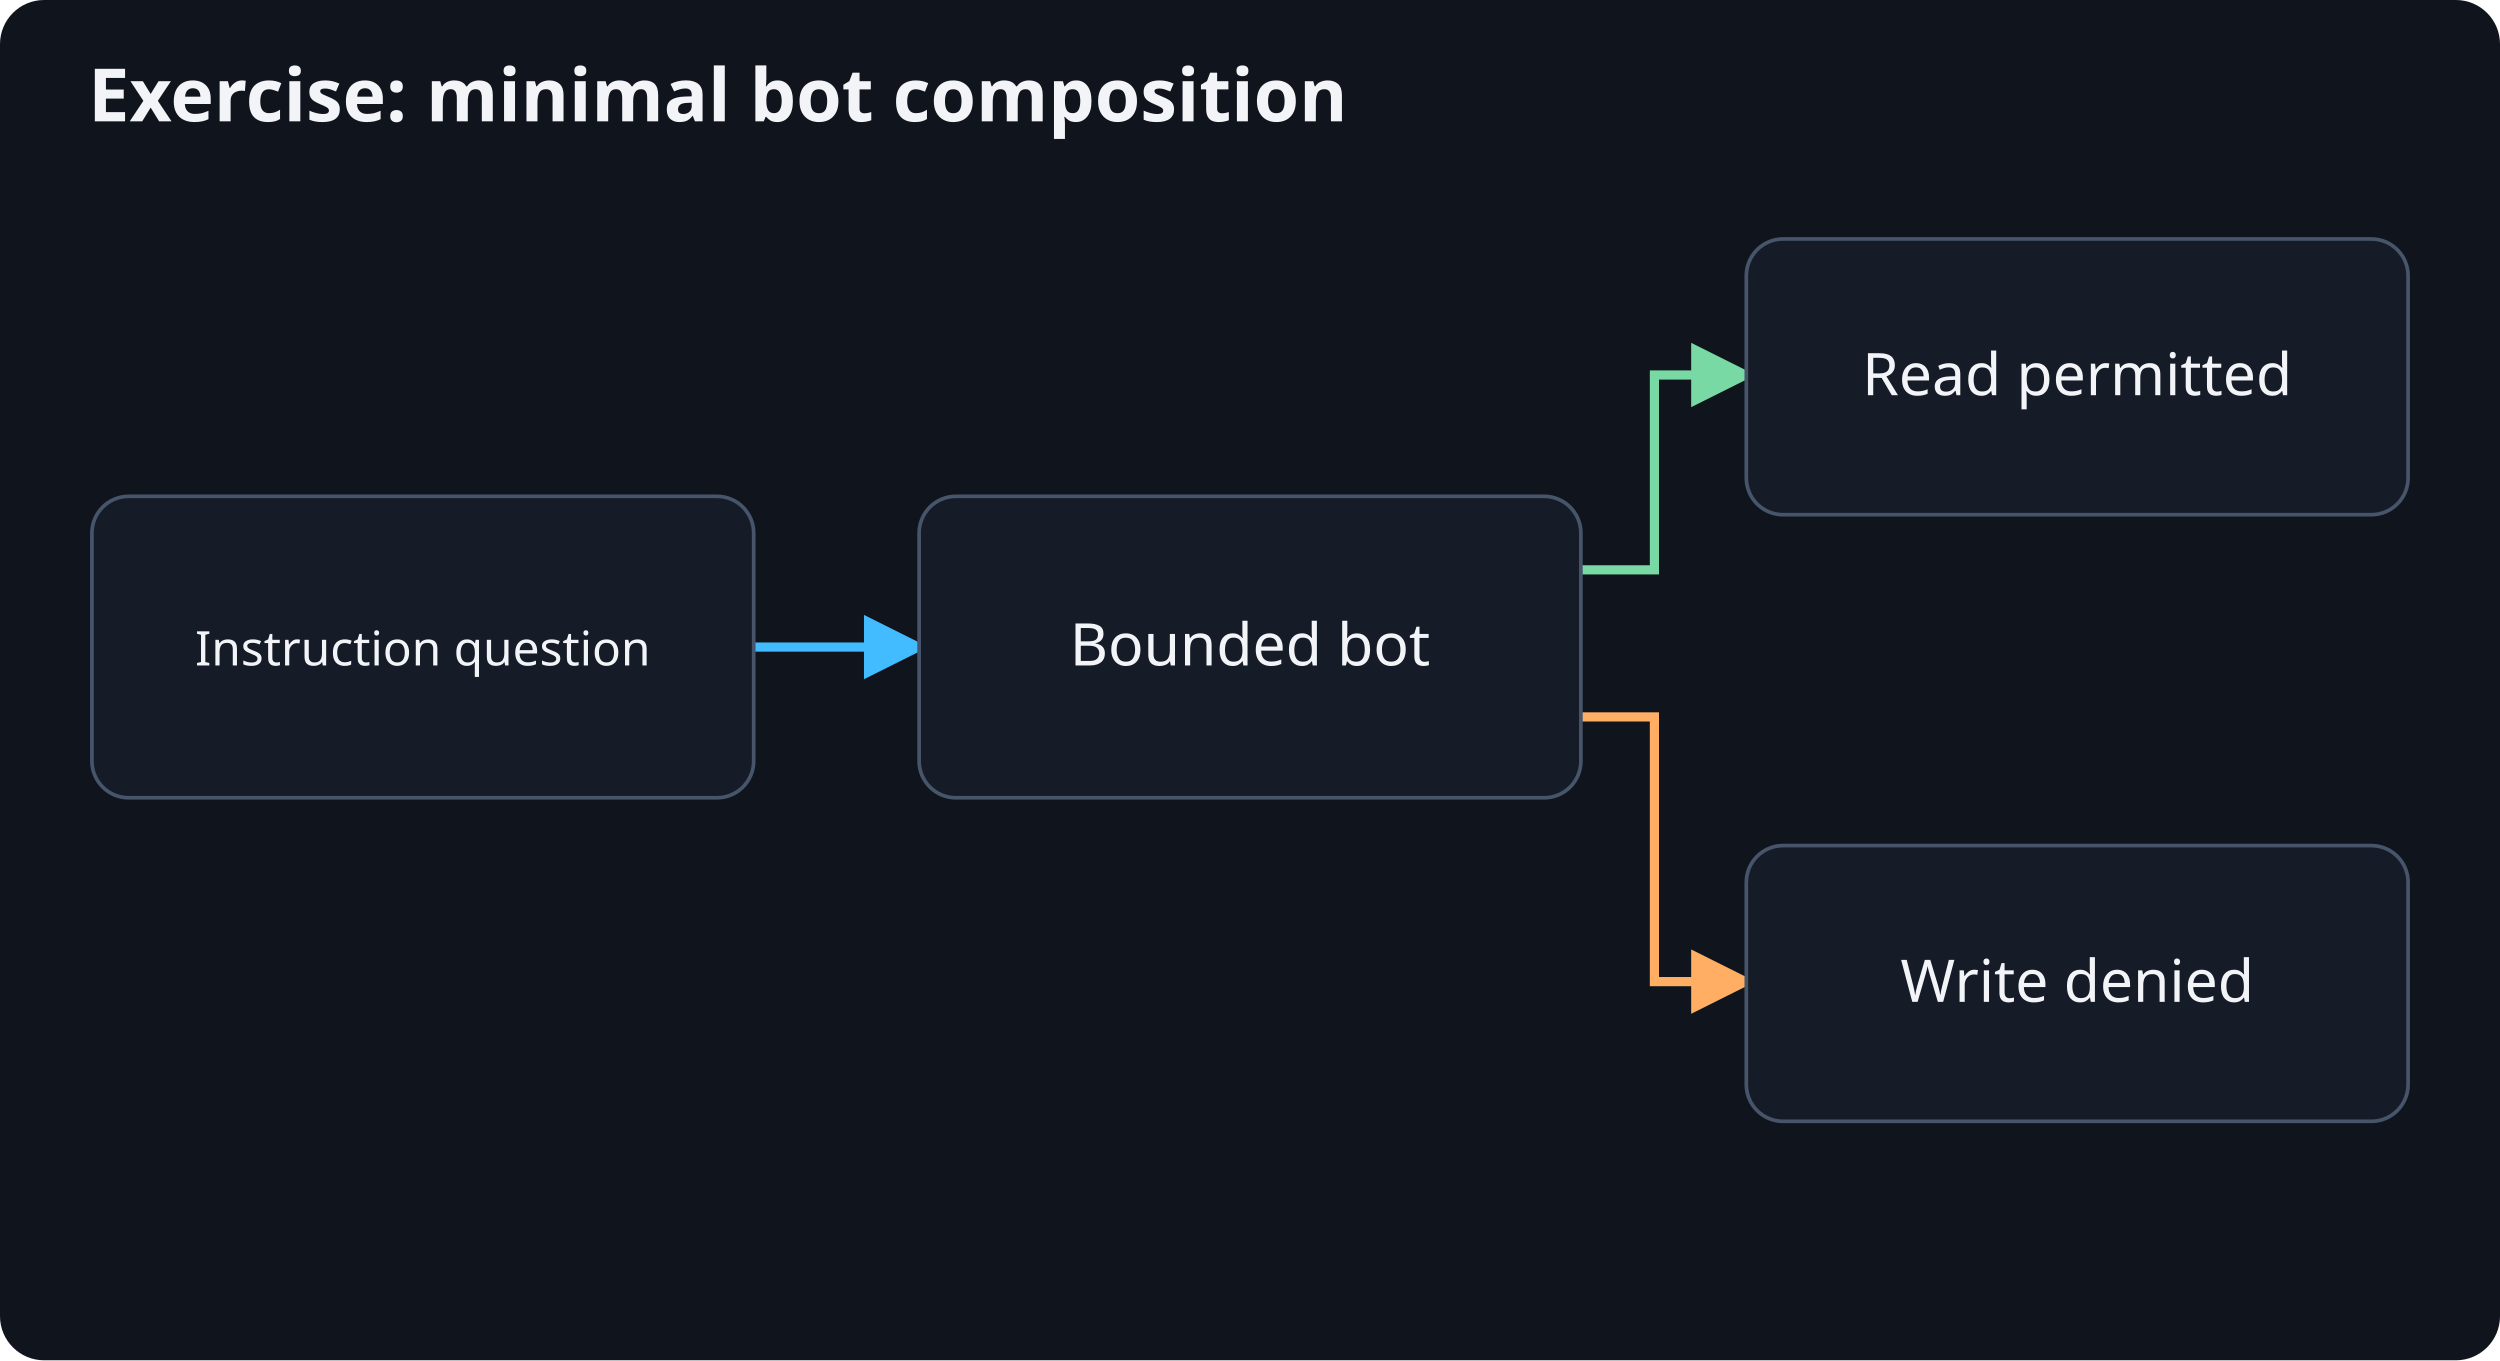
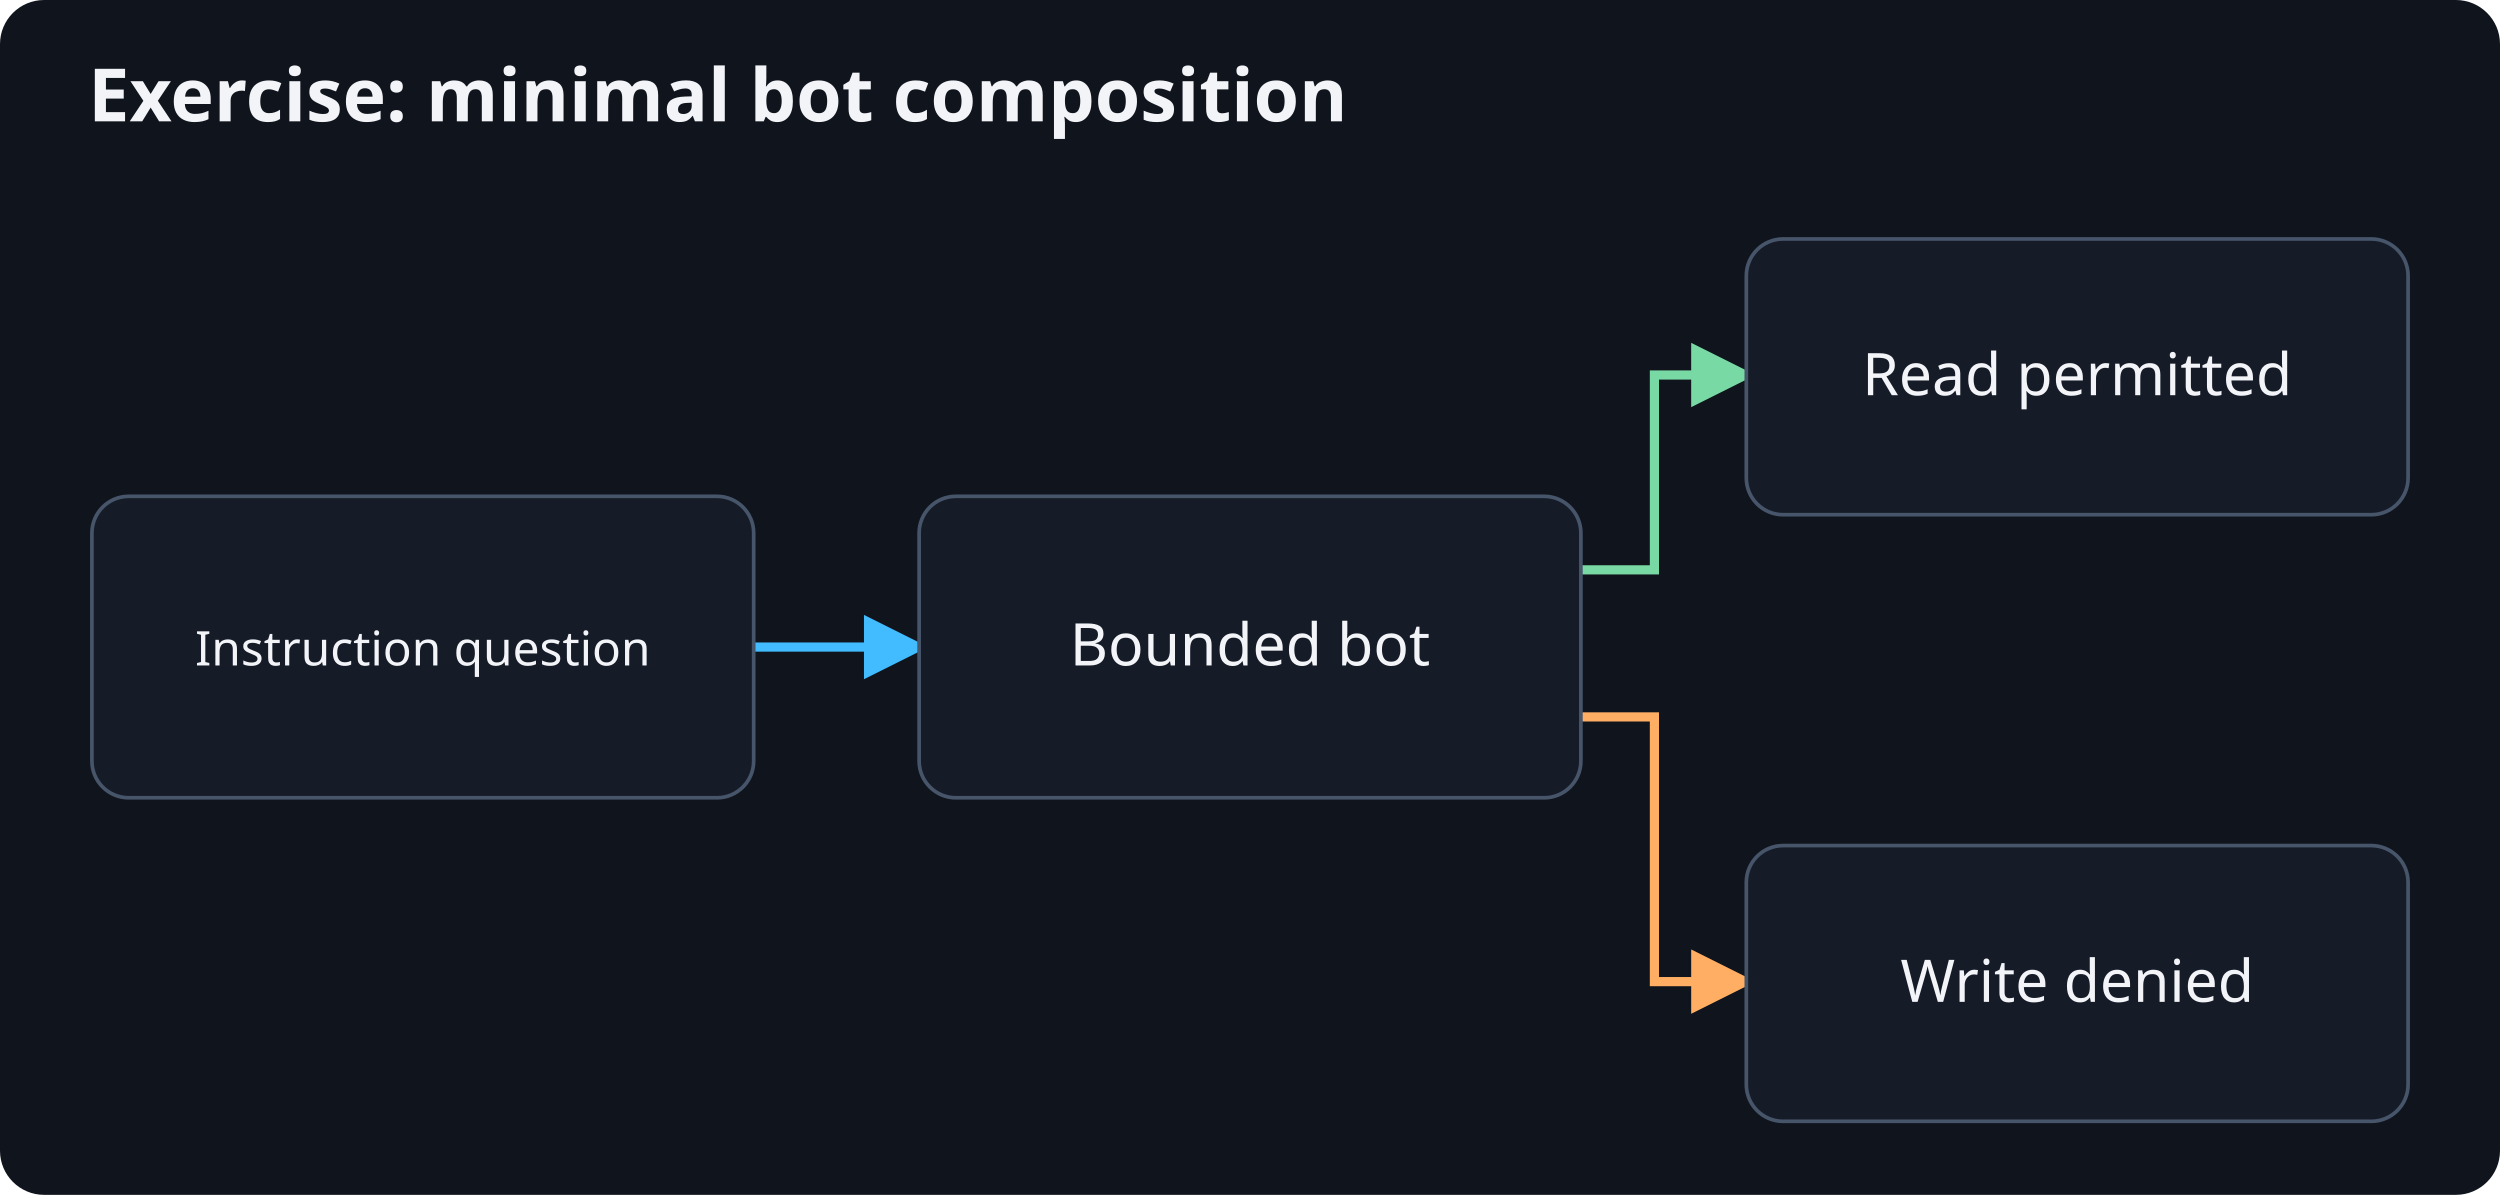
- <svg xmlns="http://www.w3.org/2000/svg" viewBox="0 0 680 370" role="img">
+ <svg xmlns="http://www.w3.org/2000/svg" viewBox="0 0 680 325" role="img">
  <defs>
    <marker id="blue" markerWidth="7" markerHeight="7" refX="6" refY="3.5" orient="auto-start-reverse">
      <path d="M0 0L7 3.5L0 7Z" fill="#42bcff" />
    </marker>
    <marker id="green" markerWidth="7" markerHeight="7" refX="6" refY="3.5" orient="auto-start-reverse">
      <path d="M0 0L7 3.5L0 7Z" fill="#78d9a4" />
    </marker>
    <marker id="orange" markerWidth="7" markerHeight="7" refX="6" refY="3.5" orient="auto-start-reverse">
      <path d="M0 0L7 3.5L0 7Z" fill="#ffae63" />
    </marker>
  </defs>
-   <rect width="680" height="370" rx="12" fill="#10141d" />
+   <rect width="680" height="325" rx="12" fill="#10141d" />
  <g font-family="system-ui,sans-serif" fill="#f2f4f8">
    <text x="24" y="33" font-weight="700" font-size="20">Exercise: minimal bot composition</text>
    <path d="M205 176H250" fill="none" stroke="#42bcff" stroke-width="2.5" marker-end="url(#blue)" />
    <path d="M430 155H450V102H475" fill="none" stroke="#78d9a4" stroke-width="2.5" marker-end="url(#green)" />
    <path d="M430 195H450V267H475" fill="none" stroke="#ffae63" stroke-width="2.5" marker-end="url(#orange)" />
    <rect x="25" y="135" width="180" height="82" rx="10" fill="#151b27" stroke="#47556a" />
    <text x="115" y="181" text-anchor="middle" font-size="13">
      <tspan x="115" dy="0">Instruction question</tspan>
    </text>
    <rect x="250" y="135" width="180" height="82" rx="10" fill="#151b27" stroke="#47556a" />
    <text x="340" y="181" text-anchor="middle" font-size="16">
      <tspan x="340" dy="0">Bounded bot</tspan>
    </text>
    <rect x="475" y="65" width="180" height="75" rx="10" fill="#151b27" stroke="#47556a" />
    <text x="565" y="107.5" text-anchor="middle" font-size="16">
      <tspan x="565" dy="0">Read permitted</tspan>
    </text>
    <rect x="475" y="230" width="180" height="75" rx="10" fill="#151b27" stroke="#47556a" />
    <text x="565" y="272.5" text-anchor="middle" font-size="16">
      <tspan x="565" dy="0">Write denied</tspan>
    </text>
  </g>
</svg>
